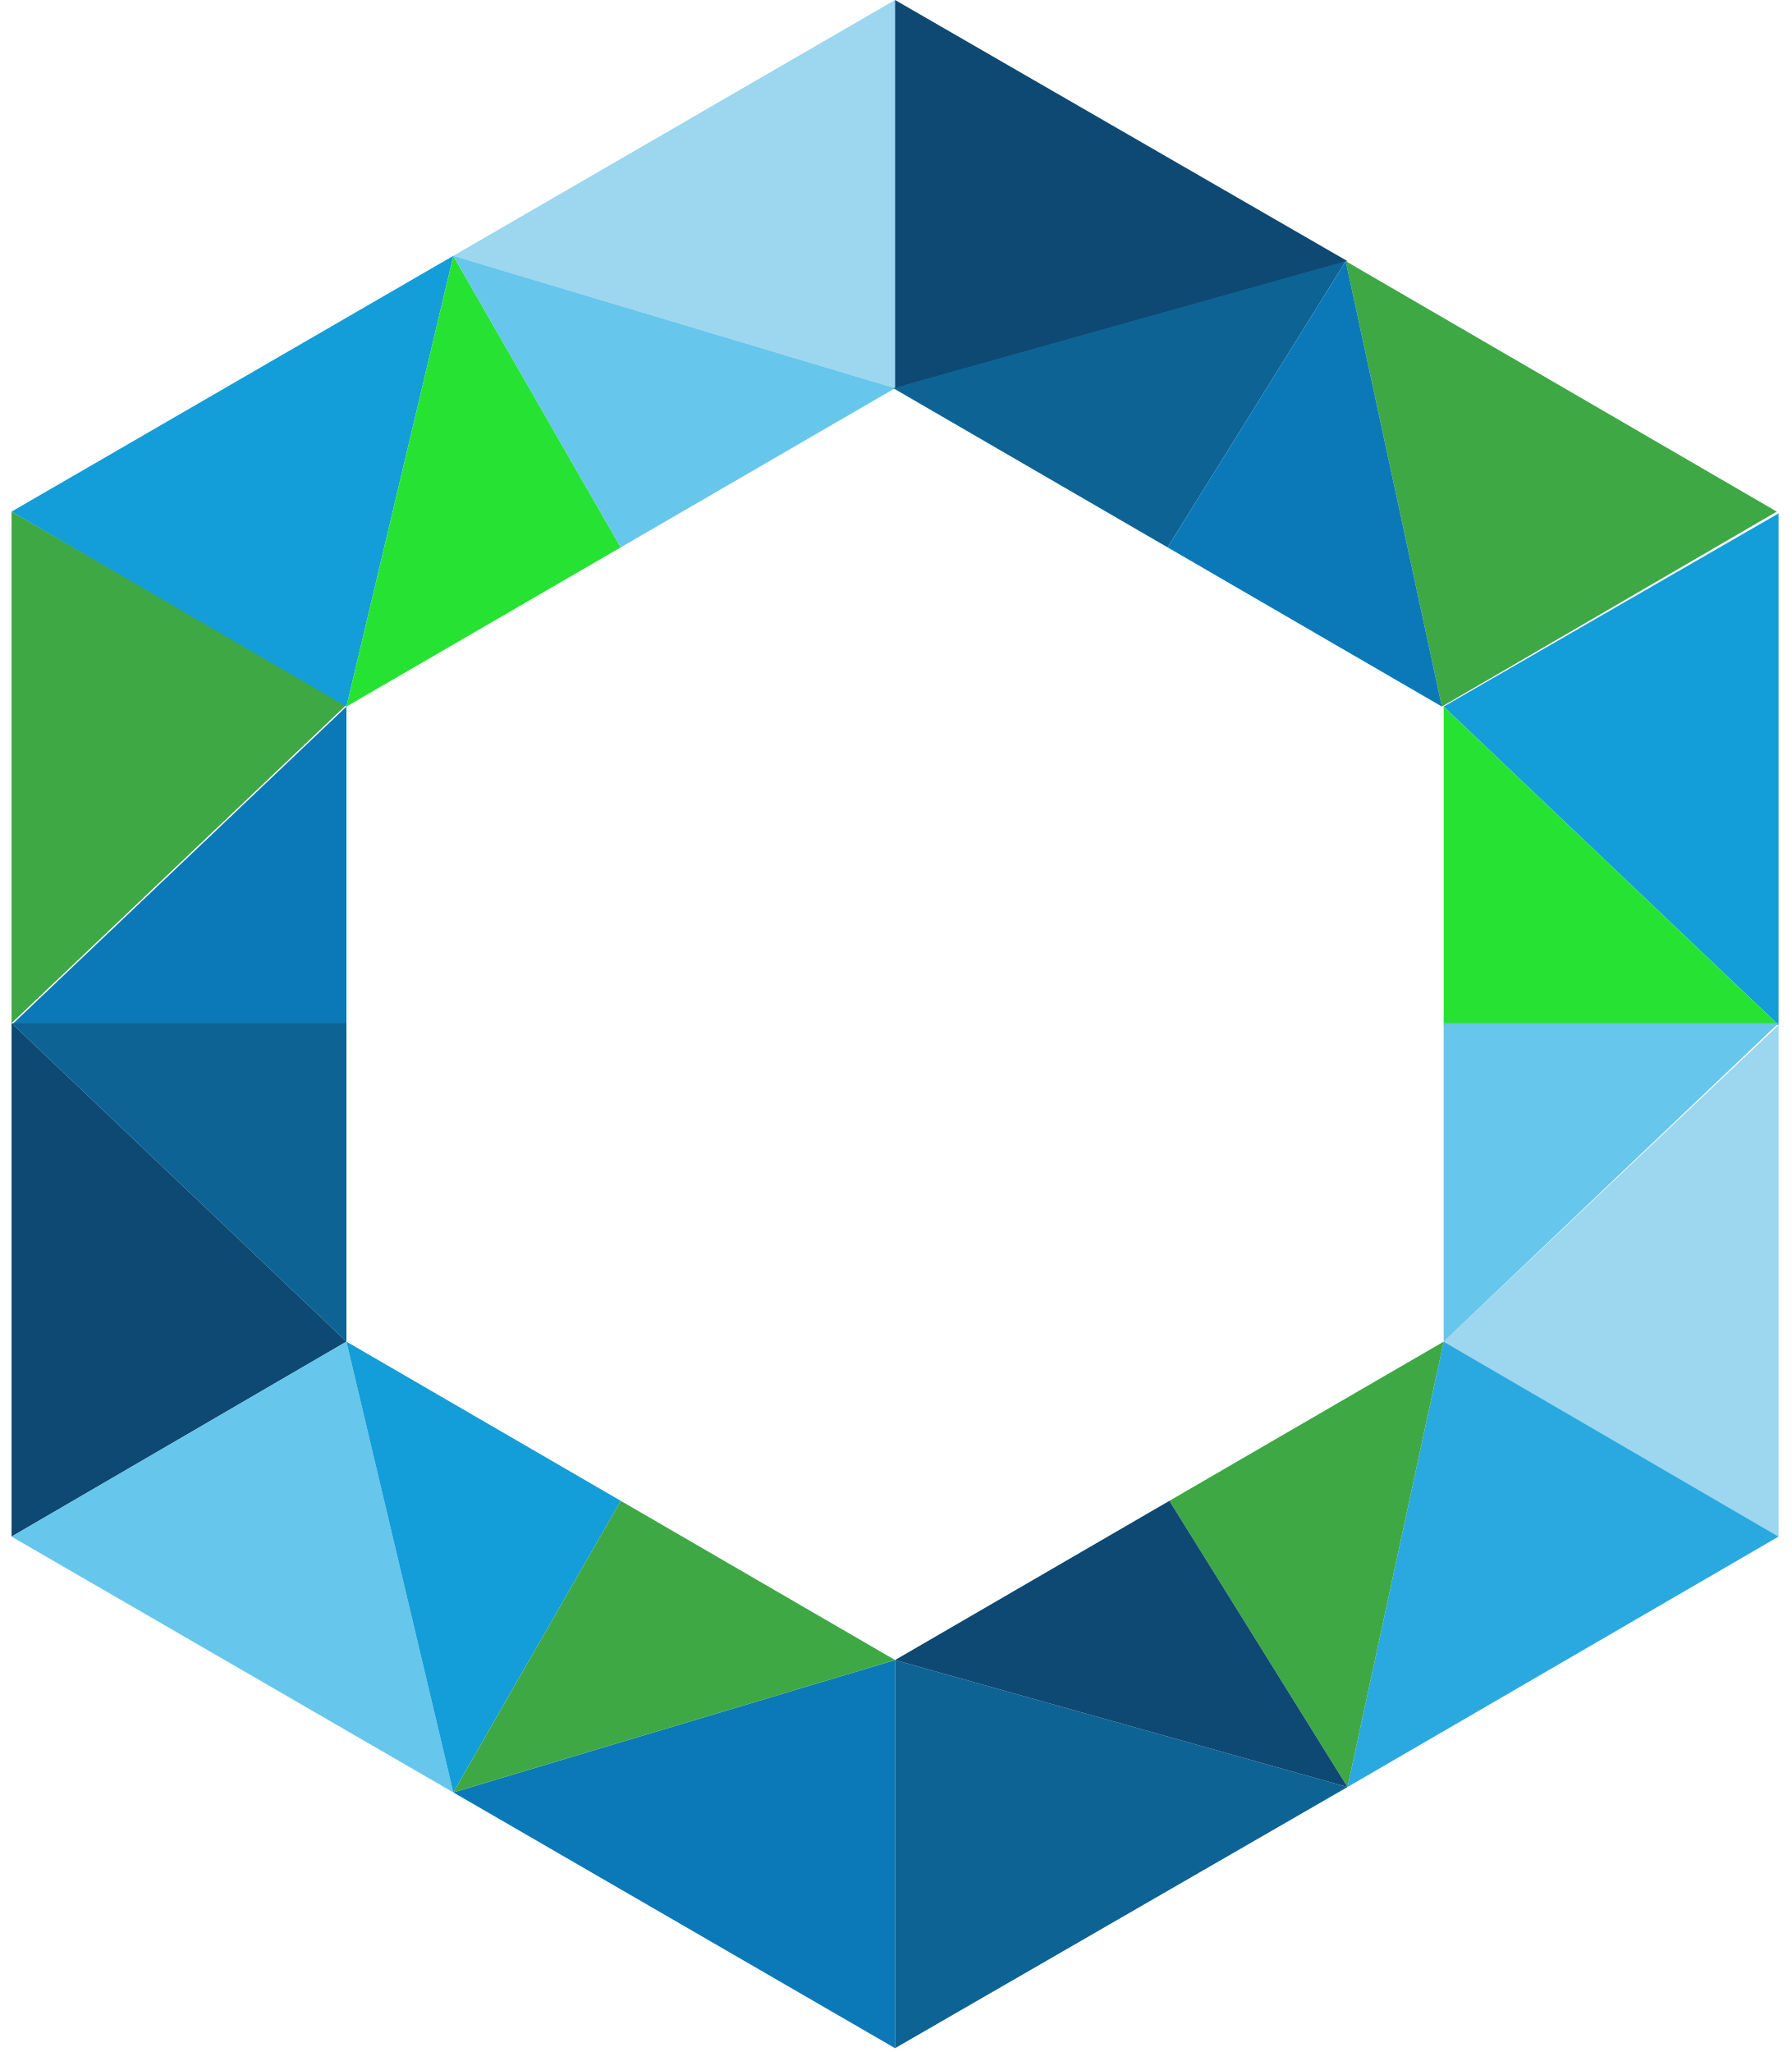
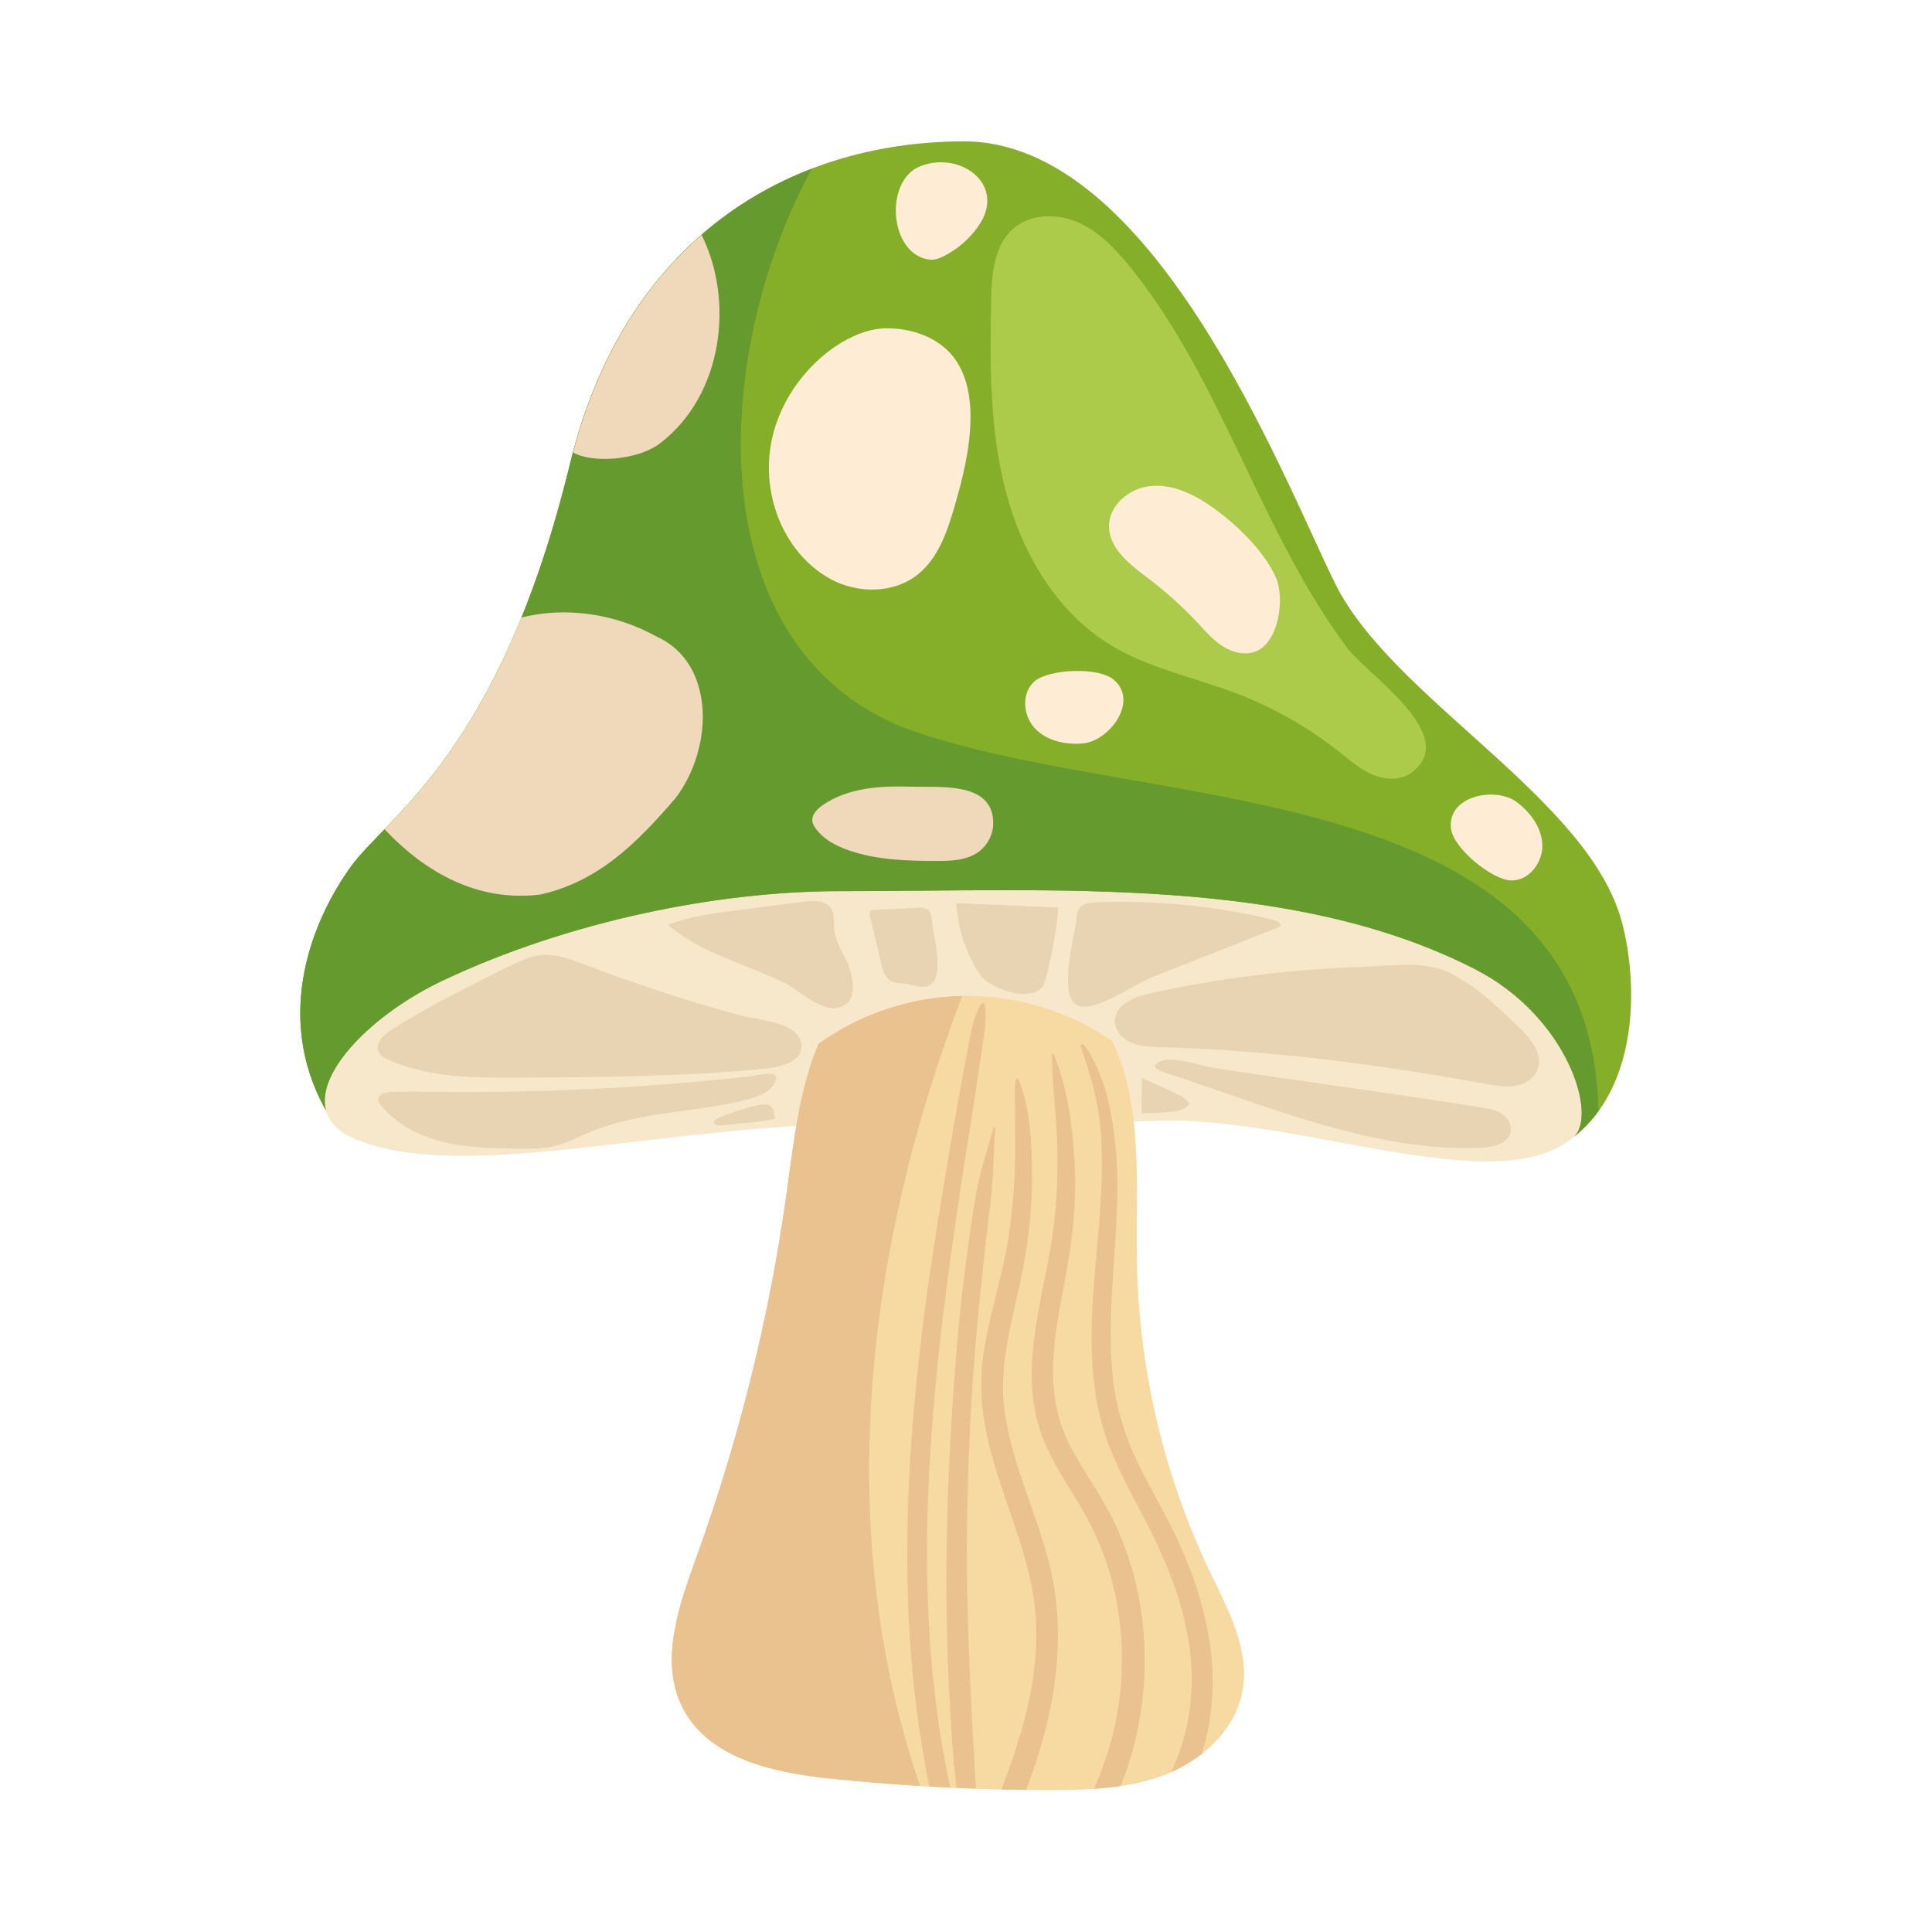
- <svg xmlns="http://www.w3.org/2000/svg" width="55" height="63" viewBox="0 0 55 63" fill="none">
-   <path d="M0.355 15.707V31.414L10.635 21.638L0.355 15.707Z" fill="#3ea845" />
-   <path d="M10.635 21.693L0.355 31.469H10.635V21.693Z" fill="#0B79B7" />
-   <path d="M0.355 31.414L10.635 41.19V31.414H0.355Z" fill="#0D6394" />
-   <path d="M0.355 47.176L10.635 41.19L0.355 31.414V47.176Z" fill="#0D4972" />
-   <path d="M0.355 15.707L10.635 21.693L13.916 7.854L0.355 15.707Z" fill="#139DD9" />
-   <path d="M13.916 7.854L27.477 11.918V0L13.916 7.854Z" fill="#9CD6EF" />
-   <path d="M27.477 0V11.918L41.366 8.018L27.477 0Z" fill="#0D4972" />
-   <path d="M41.312 8.018L44.264 21.693L54.544 15.707L41.312 8.018Z" fill="#3ea845" />
-   <path d="M44.319 21.693L54.599 31.469V15.762L44.319 21.693Z" fill="#139DD9" />
-   <path d="M54.599 47.176V31.469L44.319 41.19L54.599 47.176Z" fill="#9CD6EF" />
-   <path d="M10.635 21.693L19.056 16.805L13.916 7.854L10.635 21.693Z" fill="#26e333" />
-   <path d="M13.916 7.854L19.056 16.805L27.477 11.918L13.916 7.854Z" fill="#66C6EB" />
-   <path d="M27.477 62.883L41.366 54.865L27.477 50.966V62.883Z" fill="#0D6394" />
-   <path d="M54.599 47.176L44.319 41.19L41.366 54.865L54.599 47.176Z" fill="#2AA9E1" />
-   <path d="M35.898 46.078L41.366 54.865L44.319 41.19L35.898 46.078Z" fill="#3ea845" />
-   <path d="M27.477 50.966L41.366 54.865L35.898 46.078L27.477 50.966Z" fill="#0D4972" />
-   <path d="M27.477 50.966L13.916 55.03L27.477 62.883V50.966Z" fill="#0B79B7" />
-   <path d="M0.355 47.176L13.916 55.03L10.635 41.19L0.355 47.176Z" fill="#66C6EB" />
-   <path d="M10.635 41.19L13.916 55.03L19.056 46.078L10.635 41.19Z" fill="#139DD9" />
-   <path d="M19.056 46.078L13.916 55.03L27.477 50.966L19.056 46.078Z" fill="#3ea845" />
-   <path d="M44.319 21.693V31.469H54.599L44.319 21.693Z" fill="#26e333" />
-   <path d="M54.599 31.414H44.319V41.19L54.599 31.414Z" fill="#66C6EB" />
-   <path d="M41.312 8.018L27.422 11.918L35.843 16.805L41.312 8.018Z" fill="#0D6394" />
-   <path d="M41.312 8.018L35.843 16.805L44.264 21.693L41.312 8.018Z" fill="#0B79B7" />
+ <svg xmlns="http://www.w3.org/2000/svg" version="1.1" id="Capa_1" x="0px" y="0px" viewBox="0 0 2122 2122" style="enable-background:new 0 0 2122 2122;" xml:space="preserve">
+   <g>
+     <path style="fill:#F7E7CB;" d="M1781.701,1013.94c-35.671-137.588-253.102-246.146-315.68-373.766   c-59.498-121.339-199.51-485.386-407.917-484.885C864.439,155.754,685.659,263.883,626.1,509.194   c-77.094,317.529-200.035,386.237-240.959,442.971c-40.923,56.734-85.874,162.791-27.154,267.472l0,0   c3.453,12.956,13.71,23.994,32.703,31.694c106.749,43.277,286.157-2.56,483.905-14.659c-4.284,25.193-7.392,50.709-10.819,75.192   c-18.994,135.701-52.155,269.428-98.824,398.262c-19.578,54.049-41.249,115.578-14.651,166.541   c28.803,55.187,99.641,70.344,161.553,76.838c80.152,8.406,160.747,12.589,241.339,12.525   c43.254-0.034,87.567-1.496,127.779-17.433c40.212-15.937,76.094-49.195,83.705-91.775c8.052-45.051-15.884-88.776-35.65-130.053   c-50.72-105.921-78.33-222.835-80.351-340.255c-0.875-50.759,2.188-104.241-3.532-154.653c8.516-0.325,17.032-0.651,25.542-0.945   c156.32-5.421,374.919,89.475,457.727,17.89C1799.379,1193.246,1799.379,1082.126,1781.701,1013.94z" />
+     <path style="fill:#85AF28;" d="M1781.701,1013.94c-35.671-137.588-253.102-246.146-315.68-373.766   c-59.498-121.339-199.51-485.386-407.917-484.885C864.439,155.754,685.659,263.883,626.1,509.194   c-77.094,317.529-200.035,386.237-240.959,442.971c-40.923,56.734-85.874,162.791-27.154,267.472   c-11.396-42.76,52.22-106.663,128.162-142.562c138.899-65.661,303.139-98.33,435.876-98.276   c238.925,0.1,496.425-17.469,698.048,85.648c101.984,52.158,135.025,161.288,108.339,184.358   C1799.379,1193.246,1799.379,1082.126,1781.701,1013.94z" />
+     <path style="fill:#649A2E;" d="M990.255,798.295c-223.299-91.946-209.156-409.12-98.684-612.981   C768.422,232.554,667.892,337.059,626.1,509.194c-77.094,317.529-200.035,386.236-240.959,442.971   c-40.924,56.734-85.875,162.791-27.154,267.472c-11.397-42.759,52.22-106.663,128.162-142.562   c138.899-65.661,303.139-98.33,435.876-98.276c238.925,0.1,496.425-17.469,698.048,85.648   c101.984,52.158,135.025,161.288,108.339,184.358c10.593-8.294,19.573-17.846,27.181-28.288   C1748.494,843.13,1247.046,895.459,990.255,798.295z" />
+     <path style="fill:#F0D9BB;" d="M725.092,486.805c70.071-53.717,80.946-158.102,45.445-228.793   c-63.569,55.353-113.43,134.181-141.112,238.886C650.146,508.994,700.246,505.852,725.092,486.805z" />
+     <path style="fill:#F0D9BB;" d="M593.481,982.512c63.767-14.17,106.278-56.682,148.79-106.279   c42.511-56.682,42.511-148.791-21.256-177.132c-46.487-25.826-100.474-32.732-148.298-20.903   c-51.863,127.847-109.936,190.697-150.34,232.595C467.029,958.32,525.084,991.062,593.481,982.512z" />
+     <path style="fill:#F7DAA2;" d="M899.159,1146.324c-12.007,27.827-19.208,58.834-24.565,90.348   c-4.284,25.193-7.392,50.709-10.819,75.192c-18.994,135.701-52.155,269.428-98.824,398.262   c-19.578,54.049-41.249,115.578-14.651,166.541c28.803,55.187,99.641,70.344,161.553,76.838   c80.152,8.406,160.747,12.589,241.339,12.525c43.254-0.034,87.567-1.496,127.779-17.433c40.212-15.937,76.094-49.195,83.705-91.775   c8.052-45.051-15.884-88.776-35.65-130.053c-50.72-105.921-78.33-222.835-80.351-340.255   c-0.875-50.759,2.188-104.241-3.532-154.653c-3.535-31.163-10.411-61.158-23.694-88.594   C1125.545,1077.491,997.72,1076.196,899.159,1146.324z" />
+     <path style="fill:#E9C28F;" d="M1056.948,1093.901c-54.839,1.075-109.781,18.265-157.789,52.423   c-21.606,50.072-27.67,110.431-35.384,165.54c-18.994,135.701-52.155,269.428-98.824,398.262   c-19.578,54.049-41.249,115.578-14.651,166.541c28.803,55.187,99.641,70.344,161.553,76.838c32.834,3.443,65.753,5.995,98.705,8.02   C913.805,1680.271,951.196,1369.129,1056.948,1093.901z" />
+     <path style="fill:#E9C28F;" d="M1025.359,1848.278c-6.299-60.025-8.086-120.467-6.666-180.786   c2.865-121.746,18.386-243.056,36.51-363.352c5.01-33.243,10.524-66.408,15.542-99.649c2.636-17.462,5.172-34.939,7.818-52.4   c2.403-15.858,5.497-32.426,3.062-48.343c-0.334-2.182-3.576-2.326-4.553-0.595c-7.392,13.092-10.132,28.494-12.94,43.188   c-2.886,15.106-5.719,30.221-8.554,45.336c-5.667,30.208-10.725,60.542-15.823,90.851c-10.117,60.143-19.755,120.439-27.121,180.99   c-14.702,120.851-21.641,243.49-11.085,364.979c2.952,33.967,7.279,67.844,13.145,101.433c1.876,10.739,3.805,21.53,6.023,32.255   c7.655,0.436,15.309,0.837,22.968,1.196c-1.834-8.743-3.681-17.487-5.341-26.267   C1032.781,1907.697,1028.484,1878.054,1025.359,1848.278z" />
+     <path style="fill:#E9C28F;" d="M1289.08,1682.257c-13.165-27.025-28.7-52.833-41.473-80.055   c-12.856-27.398-21.409-56.367-24.969-86.45c-7.236-61.152,1.67-122.798,4.07-183.974c1.266-32.275,0.617-64.424-4.41-96.386   c-4.817-30.634-13.03-62.471-31.759-87.707c-1.202-1.619-4.305-0.765-3.541,1.493c8.941,26.438,17.358,52.783,20.65,80.616   c3.274,27.688,2.937,55.814,1.577,83.62c-2.882,58.917-12.539,117.359-9.86,176.509c1.333,29.434,5.564,59.024,14.88,87.049   c9.106,27.392,22.613,53.024,36.138,78.429c27.613,51.87,52.024,105.995,57.437,165.254c4.001,43.786-3.057,86.921-21.487,125.656   c11.945-5.247,23.379-12.026,33.701-20.116c7.381-23.248,11.136-47.766,11.78-71.7   C1333.425,1794.53,1315.103,1735.674,1289.08,1682.257z" />
+     <path style="fill:#E9C28F;" d="M1250.257,1751.425c-5.365-27.039-14.082-53.297-25.734-78.274   c-13.259-28.421-32.22-53.465-47.08-80.98c-16.297-30.175-22.189-62.348-20.664-96.454c1.547-34.607,9.215-68.578,15.19-102.597   c6.806-38.757,10.617-77.482,8.255-116.84c-2.404-40.059-7.446-81.387-23.068-118.611c-0.392-0.934-1.918-0.93-1.902,0.258   c0.458,34.99,5.484,69.713,6.138,104.732c0.654,35.064-1.321,70.583-7.119,105.187c-10.828,64.617-32.445,132.09-13.73,197.385   c8.866,30.937,27.063,57.521,43.531,84.75c14.365,23.753,26.032,48.62,34.05,75.23c15.26,50.642,18.21,105.121,8.938,157.184   c-5.061,28.418-13.751,56.066-25.531,82.332c9.858-0.658,19.658-1.702,29.366-3.162   C1257.649,1895.567,1264.006,1820.715,1250.257,1751.425z" />
+     <path style="fill:#E9C28F;" d="M1151.155,1712.611c-14.119-52.806-38.135-102.904-47.025-157.105   c-9.686-59.056,11.428-114.623,21.266-172.071c5.658-33.039,8.831-66.484,8.13-100.015c-0.672-32.204-2.252-68.175-15.149-98.135   c-0.723-1.681-2.955-0.589-3.094,0.838c-1.463,14.953-0.07,30.109-0.297,45.14c-0.221,14.581,0.373,29.151-0.027,43.737   c-0.818,29.858-3.298,59.93-8.16,89.407c-9.361,56.751-32.432,112.13-28.717,170.458c3.437,53.962,24.702,104.067,41.027,154.957   c8.275,25.795,15.481,52.194,17.913,79.257c2.566,28.566,0.844,57.436-4.22,85.639c-6.845,38.127-19.315,74.544-32.788,110.654   c8.975,0.201,17.952,0.238,26.928,0.334C1158.362,1884.842,1173.818,1797.377,1151.155,1712.611z" />
+     <path style="fill:#E9C28F;" d="M1078.521,1403.352c3.012-27.448,5.844-54.901,9.329-82.295c3.475-27.31,3.151-54.588,5.315-81.951   c0.1-1.261-1.857-1.479-2.175-0.294c-6.552,24.46-14.63,48.106-19.124,73.12c-4.265,23.741-7.319,47.779-10.53,71.68   c-6.557,48.811-10.875,97.997-14.316,147.118c-6.882,98.227-9.579,196.962-5.852,295.389c1.047,27.636,2.497,55.256,4.352,82.849   c1.236,18.374,2.997,36.525,5.073,54.683c7.101,0.312,14.205,0.579,21.309,0.825c-5.241-88.667-10.189-177.334-9.92-266.234   C1062.281,1599.723,1067.775,1501.282,1078.521,1403.352z" />
+     <path style="fill:#E8D4B2;" d="M1262.972,1091.079c-17.018,3.739-37.671,12.042-38.397,29.45   c-0.451,10.805,8.003,20.37,17.904,24.722c9.901,4.351,21.042,4.611,31.852,4.903c120.11,3.241,239.619,18.889,357.845,40.326   c10.416,1.889,21.067,3.828,31.524,2.175c10.457-1.653,20.869-7.63,24.878-17.427c6.992-17.087-7.535-34.802-20.864-47.576   c-23.081-22.121-47.937-46.055-77.17-59.94c-27.396-13.012-67.139-6.504-97.066-5.511   C1415.977,1064.769,1338.709,1074.438,1262.972,1091.079z" />
+     <path style="fill:#E8D4B2;" d="M640.826,1058.989c-14.037-5.355-28.546-10.969-43.549-10.175   c-14.29,0.756-27.561,7.258-40.371,13.635c-42.958,21.38-85.998,42.806-126.63,68.331c-8.85,5.56-18.831,15.201-14.357,24.646   c2.101,4.436,6.832,6.914,11.325,8.889c44.427,19.532,94.63,19.585,143.161,19.309c89.881-0.512,179.916-1.031,269.367-9.834   c16.441-1.618,46.301-7.326,39.373-30.699c-6.301-21.257-48.798-23.019-66.41-27.856   C754.572,1099.261,697.181,1080.486,640.826,1058.989z" />
+     <path style="fill:#E8D4B2;" d="M1625.56,1216.151c7.844,1.156,15.914,2.391,22.729,6.442c6.815,4.052,12.144,11.665,11.072,19.521   c-1.839,13.481-18.941,17.938-32.534,18.515c-93.774,3.976-185.102-27.001-273.841-57.578   c-19.093-6.579-38.185-13.161-57.279-19.737c-9.368-3.226-41.843-10.261-18.968-18.582c12.235-4.45,44.466,6.55,57.896,8.53   c19.395,2.86,38.79,5.719,58.185,8.578C1470.38,1193.274,1548.147,1203.765,1625.56,1216.151z" />
+     <path style="fill:#E8D4B2;" d="M481.501,1199.23c-17.406-0.196-34.821-0.552-52.216,0.106c-6.136,0.232-14.295,2.745-13.763,8.863   c0.183,2.101,1.484,3.92,2.795,5.573c16.915,21.336,42.663,34.235,69.135,40.598c26.473,6.363,53.962,6.785,81.186,7.176   c13.259,0.19,26.673,0.365,39.589-2.639c14.315-3.329,27.419-10.417,41.006-16.021c51.663-21.308,109.433-20.895,163.896-33.417   c11.106-2.554,28.434-6.769,35.502-16.724c14.465-20.374-13.493-11.814-27.194-10.3c-37.151,4.108-74.388,7.456-111.674,10.07   C633.808,1197.84,557.637,1200.083,481.501,1199.23z" />
+     <path style="fill:#E8D4B2;" d="M1253.994,1183.96c11.76,5.294,23.52,10.588,35.28,15.882c6.574,2.959,13.574,6.294,17.138,12.56   c-4.936,6.988-14.542,8.45-23.075,9.069c-9.71,0.705-19.443,1.097-29.178,1.175c-0.52-11.774-0.475-23.572,0.137-35.34" />
+     <path style="fill:#E8D4B2;" d="M784.309,1231.586c-1.655,3.017,3.508,4.95,6.928,4.563c19.781-2.244,40.528-3.19,59.925-7.253   c-1.571-17.273-6.874-17.372-21.024-14.467C823.272,1215.839,787.439,1225.886,784.309,1231.586z" />
+     <path style="fill:#E8D4B2;" d="M1264.568,1073.594c47.02-18.544,94.04-37.087,141.06-55.632c2.399-2.982-2.328-6.492-6.048-7.391   c-64.161-15.514-130.479-22.083-196.437-19.457c-6.275,0.25-13.359,0.981-17.233,5.924c-2.515,3.21-3.057,7.494-3.508,11.548   c-2.086,18.751-20.69,85.785,1.063,95.658C1202.095,1112.699,1247.494,1080.328,1264.568,1073.594z" />
+     <path style="fill:#E8D4B2;" d="M733.735,1015.675c24.84-9.294,51.416-12.755,77.719-16.15c23.642-3.052,47.283-6.105,70.925-9.156   c11.004-1.421,24.525-1.749,30.503,7.597c4.088,6.388,2.703,14.653,3.343,22.21c0.97,11.447,6.81,21.811,12.075,32.022   c8.468,16.423,17.49,50.563-9.685,55.002c-18.035,2.947-41.69-20.024-56.868-27.566   C819.122,1058.454,770.357,1047.612,733.735,1015.675z" />
+     <path style="fill:#E8D4B2;" d="M1161.55,996.714c-36.96-1.568-73.92-3.136-110.881-4.704c1.169,26.417,9.302,52.495,23.358,74.892   c2.609,4.157,5.518,8.29,9.605,11.008c15.585,10.364,48.301,22.323,61.444,5.514   C1151.13,1075.683,1165.251,996.871,1161.55,996.714z" />
+     <path style="fill:#E8D4B2;" d="M1023.602,1011.602c-0.43-4.753-1.216-10.142-5.16-12.829c-2.886-1.966-6.652-1.874-10.14-1.708   c-15.5,0.738-31,1.476-46.5,2.214c-2.215,0.106-4.78,0.404-5.964,2.28c-0.982,1.556-0.59,3.575-0.164,5.365   c4.061,17.07,8.124,34.138,12.185,51.207c1.901,7.991,4.707,17.094,12.296,20.239c3.722,1.542,7.903,1.285,11.911,1.698   c6.886,0.71,13.476,3.456,20.389,3.792C1041.89,1085.29,1025.168,1028.914,1023.602,1011.602z" />
+     <path style="fill:#ACCB4B;" d="M1479.042,710.817c-95.716-128.845-136.765-292.821-237.759-417.574   c-15.856-19.587-33.766-38.556-56.783-48.818c-23.016-10.262-52.247-10.022-71.319,6.45   c-21.751,18.786-24.066,51.114-24.614,79.849c-1.336,69.875-1.63,140.728,15.962,208.365   c17.594,67.638,55.295,132.726,114.924,169.179c42.128,25.754,91.786,35.539,137.943,53.077   c41.082,15.609,79.738,37.584,114.165,64.9c11.567,9.177,22.895,19.098,36.523,24.78c13.625,5.68,30.403,6.366,42.255-2.434   C1605.1,807.93,1501.58,741.155,1479.042,710.817z" />
+     <path style="fill:#FEECD4;" d="M851.092,557.756c9.785,32.468,31.365,62.117,61.176,78.279   c29.811,16.161,69.394,16.082,95.855-5.125c22.247-17.832,32.126-46.594,40.086-73.972c9.154-31.486,17.253-63.661,17.727-96.446   c0.356-24.562-4.148-50.392-19.611-69.479c-17.085-21.089-45.415-30.448-72.557-30.451   C912.443,360.556,818.781,450.542,851.092,557.756z" />
+     <path style="fill:#FEECD4;" d="M1327.13,554.053c-19.028-12.777-41.47-22.681-64.249-20.129   c-22.778,2.551-44.828,21.082-44.781,44.002c0.052,25.113,23.704,42.63,43.711,57.808c19.253,14.606,37.258,30.857,53.753,48.518   c8.723,9.338,17.188,19.209,28.035,25.964c10.847,6.754,24.803,9.98,36.518,4.877c24.946-10.868,31.01-58.574,21.226-80.832   C1387.86,603.59,1354.342,572.326,1327.13,554.053z" />
+     <path style="fill:#FEECD4;" d="M1021.489,285.194c5.443,0.561,10.785-1.6,15.65-4.102c14.944-7.687,27.96-19.084,37.552-32.881   c31.479-45.278-19.822-82.925-63.753-65.71C970.33,198.415,976.873,280.592,1021.489,285.194z" />
+     <path style="fill:#FEECD4;" d="M1136.638,747.995c-14.838,12.279-13.35,37.456-0.298,51.62   c13.053,14.163,33.955,18.647,53.137,16.901c28.754-2.617,62.032-46.352,33.55-70.128   C1206.143,732.291,1152.461,734.902,1136.638,747.995z" />
+     <path style="fill:#FEECD4;" d="M1659.545,967.021c19.249,0.664,34.845-19.157,34.482-38.414   c-0.363-19.257-13.024-36.484-28.53-47.908c-23.245-17.127-77.163-6.498-71.639,30.19   C1597.133,932.639,1639.02,966.314,1659.545,967.021z" />
+     <path style="fill:#F0D9BB;" d="M1001.157,864.038c-33.997-1.095-70.271,1.021-98.054,20.645   c-5.933,4.191-11.871,10.427-10.801,17.612c0.427,2.863,1.95,5.443,3.656,7.781c8.844,12.121,22.9,19.37,37.109,24.188   c30.542,10.356,63.382,11.319,95.632,11.347c15.932,0.013,33.001-0.53,45.938-9.829c10.085-7.248,16.345-19.538,16.278-31.957   C1090.669,858.146,1032.266,865.04,1001.157,864.038z" />
+   </g>
</svg>
